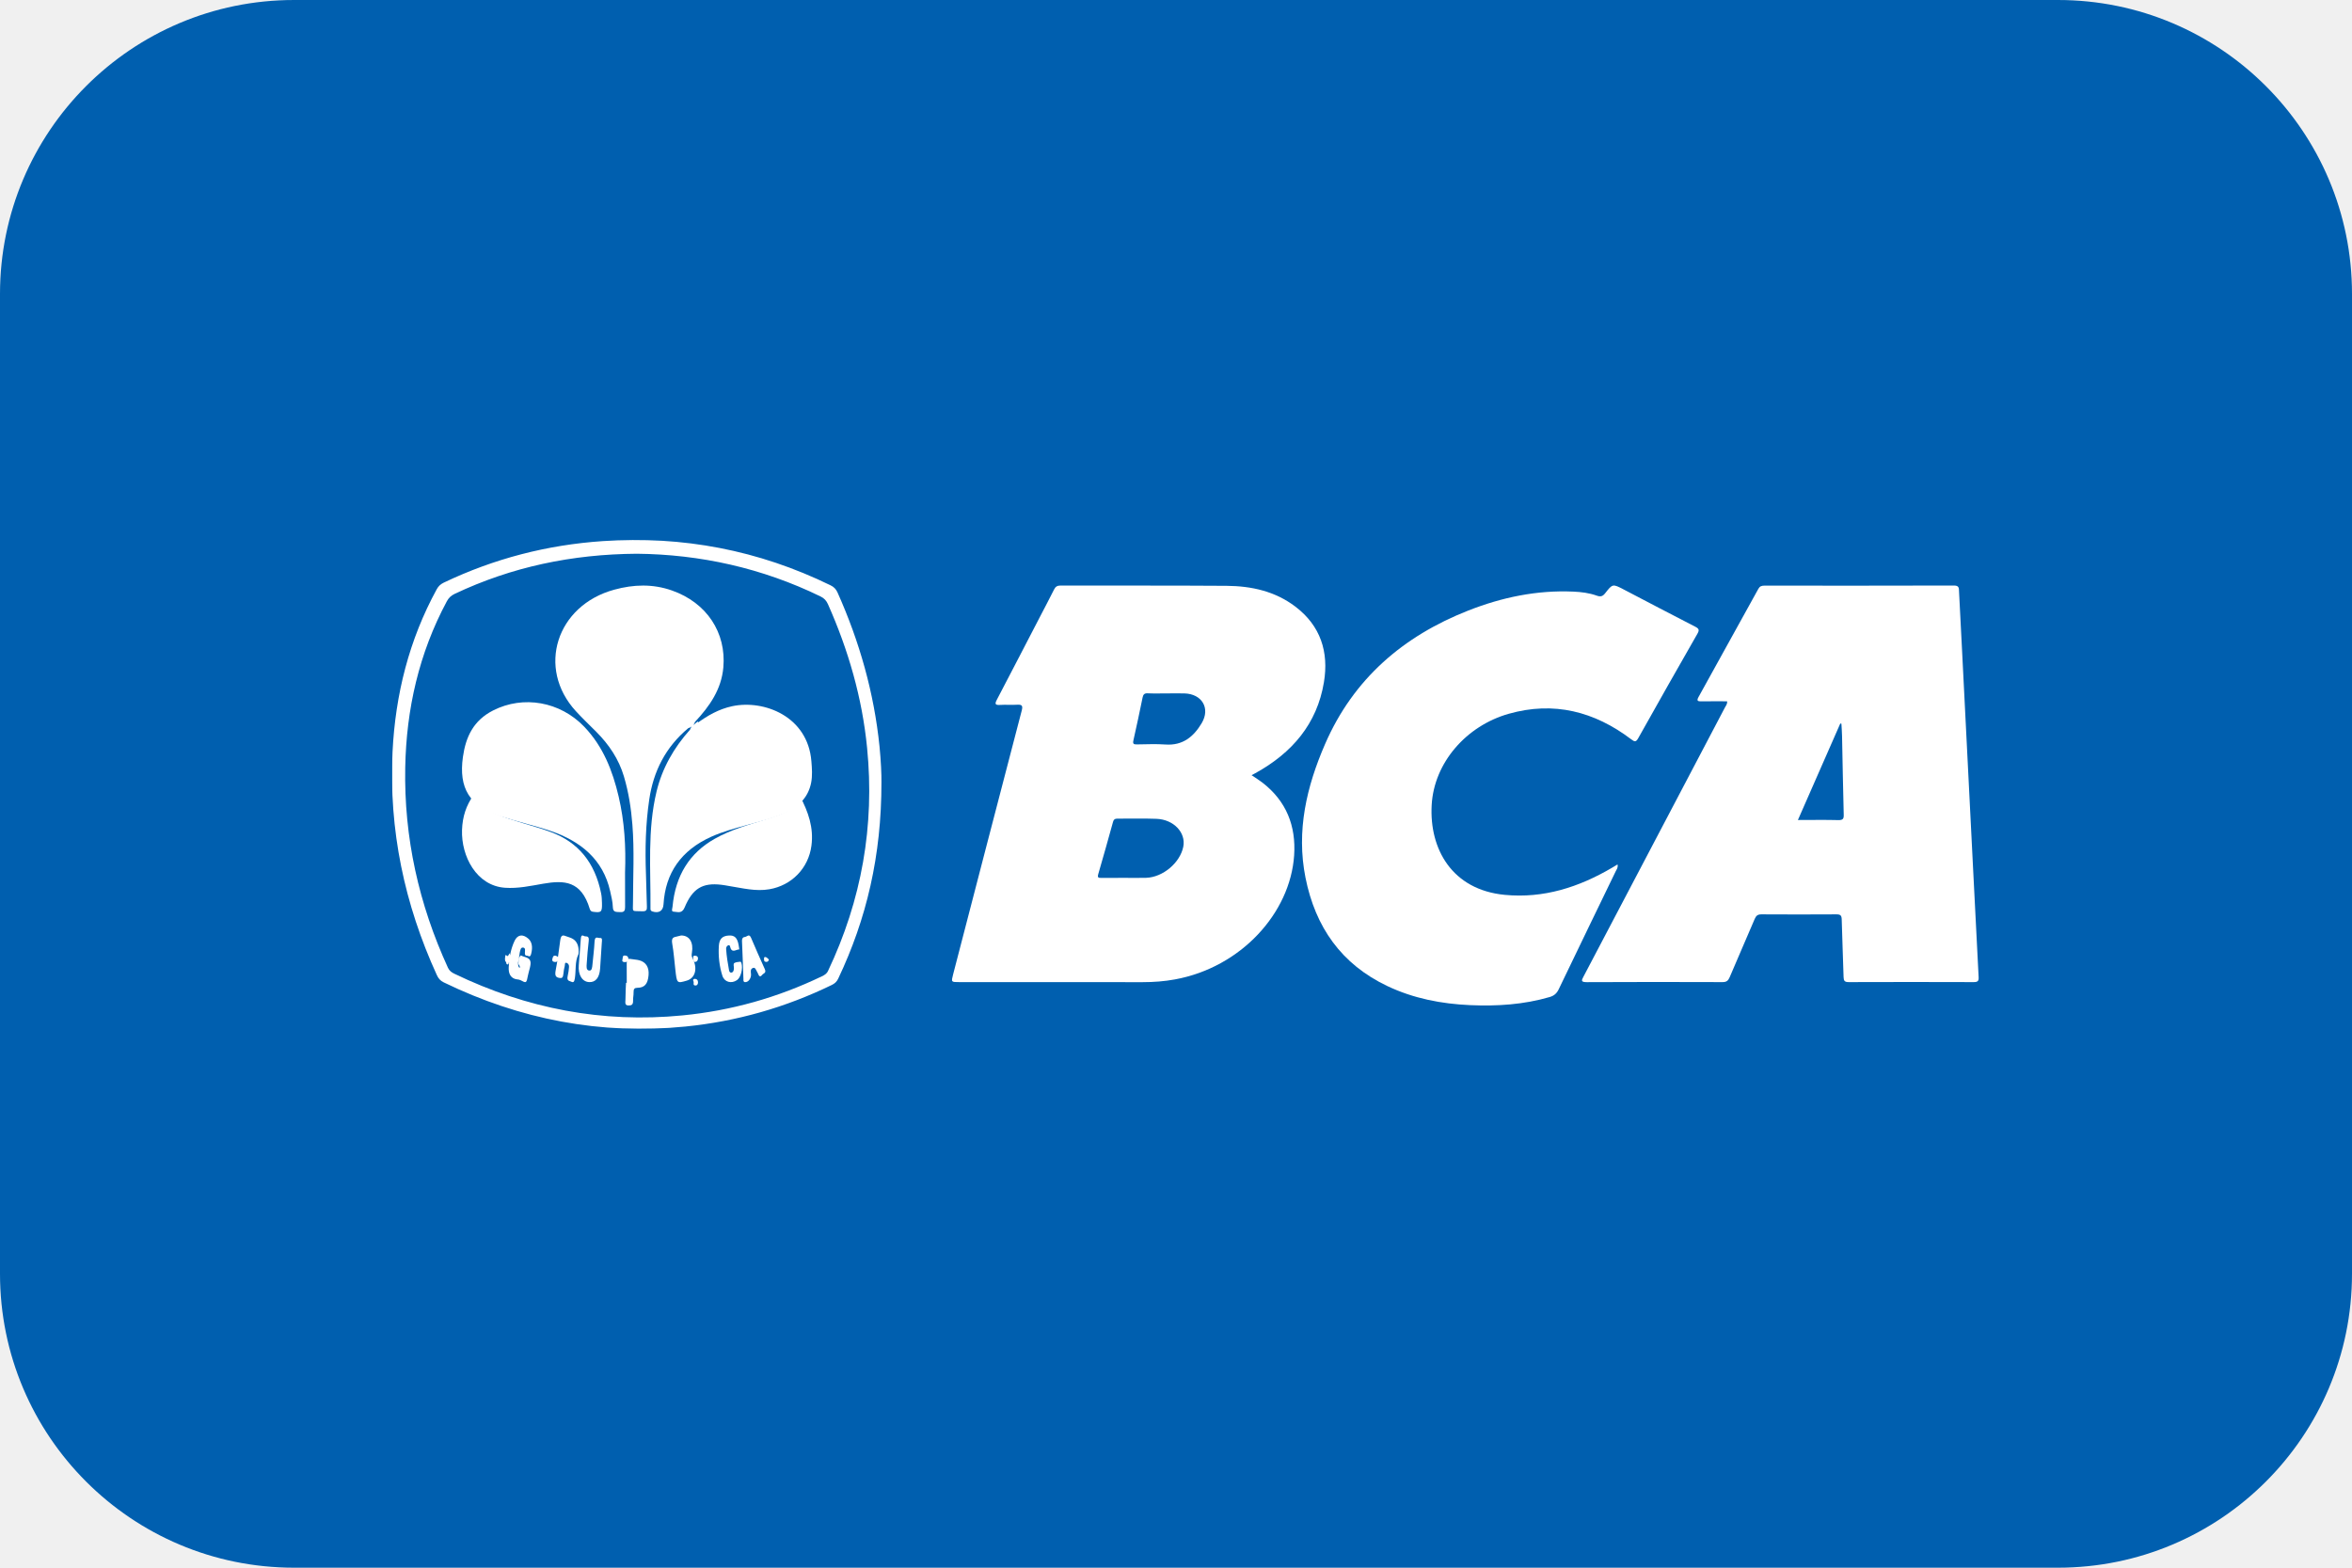
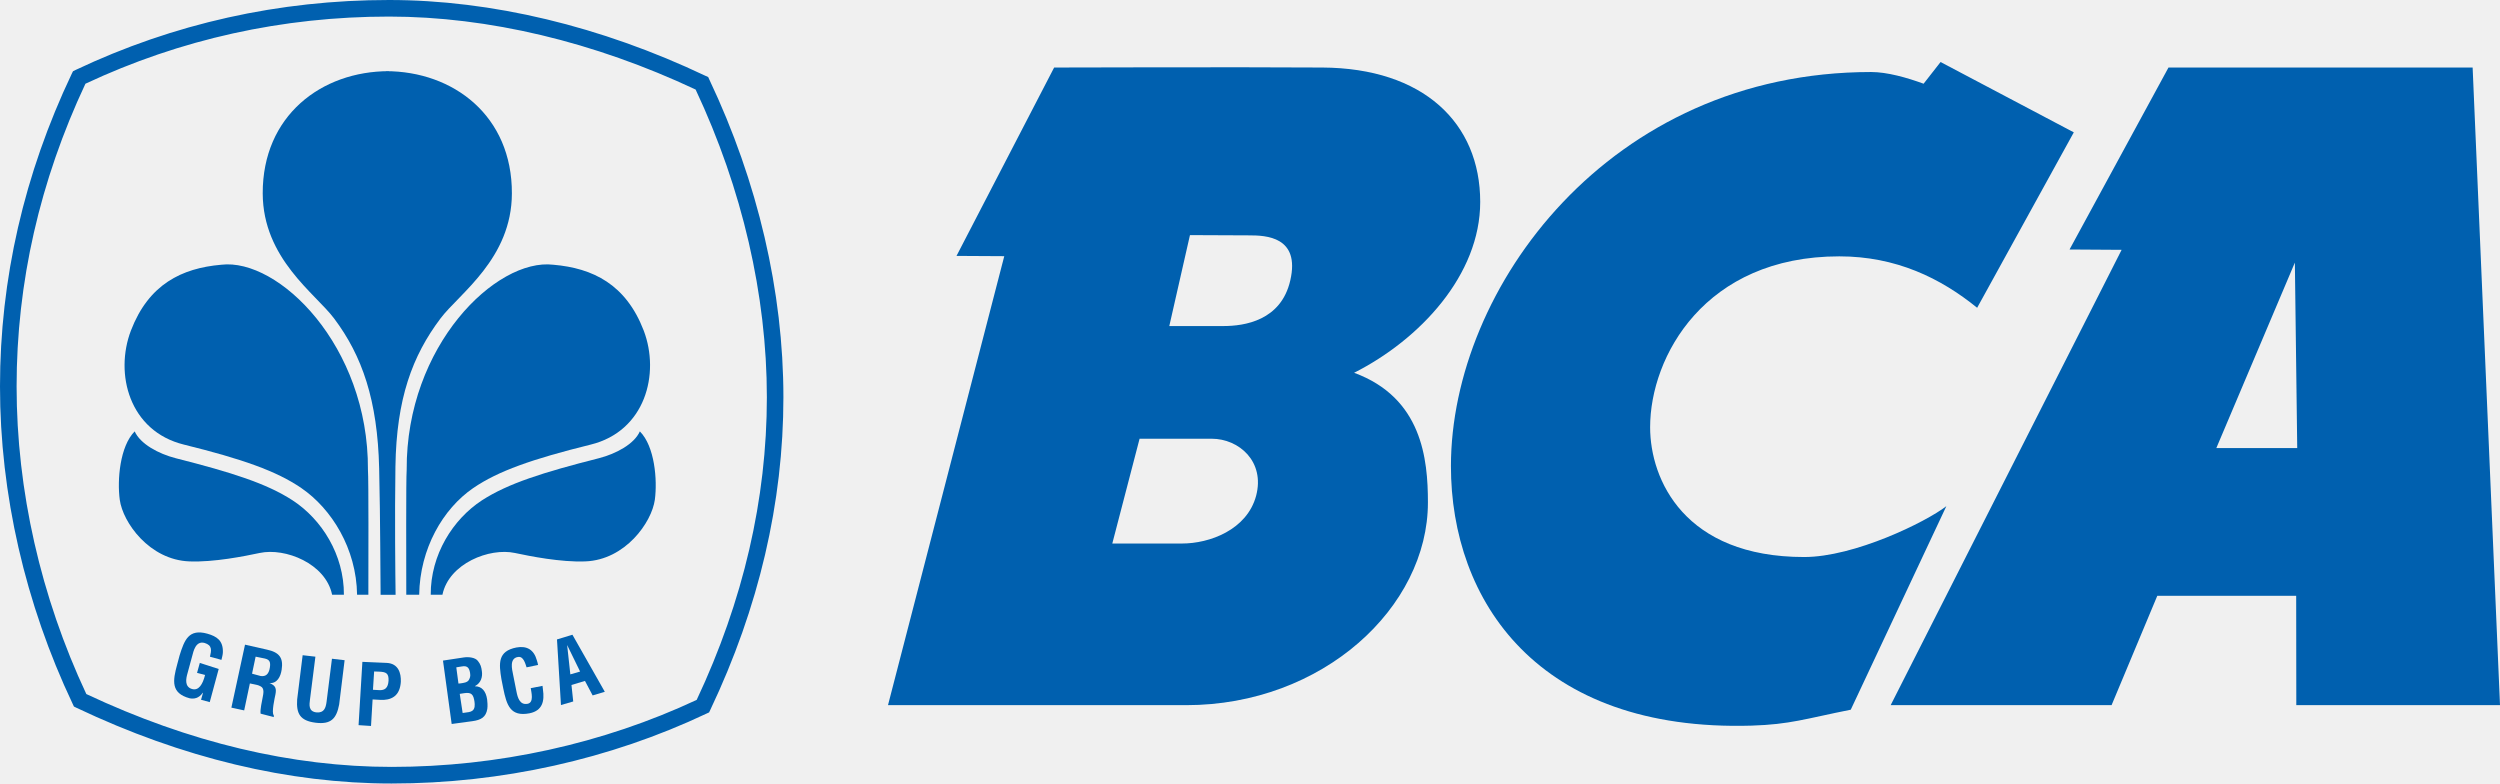
- <svg xmlns="http://www.w3.org/2000/svg" xmlns:xlink="http://www.w3.org/1999/xlink" width="100" height="66.667" viewBox="0 0 48 32">
-   <defs>
-     <polygon id="path-1" points="0 0.022 9.99 0.022 9.99 10 0 10" />
-   </defs>
-   <g id="icon/card/small/bca" stroke="none" stroke-width="1" fill="none" fill-rule="evenodd">
-     <g id="Group">
-       <g id="Group-2" fill="#005FAF" fill-rule="nonzero">
-         <rect id="Rectangle" x="0" y="0" width="48" height="32" rx="6" />
-       </g>
-       <g id="Group-48" transform="translate(8, 11)">
-         <path d="M25.011,6.645 C25.025,6.711 24.993,6.745 24.975,6.782 C24.587,7.585 24.197,8.387 23.811,9.192 C23.771,9.277 23.716,9.325 23.628,9.351 C23.096,9.507 22.551,9.541 22.002,9.517 C21.416,9.491 20.847,9.381 20.314,9.128 C19.374,8.682 18.844,7.923 18.643,6.917 C18.451,5.958 18.666,5.052 19.044,4.184 C19.62,2.859 20.635,1.985 21.966,1.462 C22.653,1.192 23.365,1.043 24.108,1.076 C24.271,1.083 24.433,1.103 24.586,1.158 C24.664,1.186 24.707,1.174 24.758,1.11 C24.91,0.915 24.913,0.916 25.134,1.031 C25.623,1.286 26.11,1.543 26.6,1.794 C26.675,1.833 26.683,1.862 26.641,1.936 C26.236,2.644 25.833,3.353 25.435,4.065 C25.386,4.154 25.358,4.142 25.289,4.09 C24.539,3.522 23.71,3.309 22.79,3.57 C21.926,3.815 21.266,4.566 21.218,5.432 C21.168,6.327 21.631,7.162 22.709,7.266 C23.503,7.342 24.221,7.11 24.896,6.714 C24.932,6.693 24.968,6.67 25.011,6.645" id="Fill-1" fill="#FFFFFF" />
-         <path d="M16.524,3.762 C16.361,4.035 16.14,4.222 15.786,4.197 C15.592,4.183 15.397,4.193 15.202,4.195 C15.137,4.196 15.114,4.185 15.131,4.112 C15.198,3.82 15.258,3.527 15.319,3.234 C15.331,3.177 15.355,3.149 15.42,3.152 C15.547,3.158 15.674,3.154 15.802,3.154 C15.924,3.154 16.047,3.151 16.17,3.154 C16.53,3.163 16.706,3.457 16.524,3.762 M16.149,6.282 C16.084,6.611 15.733,6.907 15.391,6.918 C15.247,6.922 15.103,6.919 14.959,6.919 L14.959,6.919 C14.798,6.919 14.637,6.918 14.476,6.92 C14.418,6.921 14.393,6.915 14.413,6.844 C14.517,6.489 14.616,6.132 14.715,5.776 C14.728,5.729 14.75,5.71 14.802,5.71 C15.069,5.713 15.336,5.703 15.603,5.714 C15.955,5.728 16.205,5.997 16.149,6.282 M19.019,2.926 C19.121,2.312 18.953,1.773 18.433,1.38 C18.023,1.069 17.54,0.962 17.035,0.958 C15.906,0.95 14.777,0.955 13.648,0.952 C13.578,0.952 13.541,0.972 13.511,1.034 C13.414,1.228 13.312,1.42 13.212,1.613 C12.923,2.169 12.636,2.726 12.345,3.281 C12.301,3.364 12.303,3.396 12.41,3.389 C12.524,3.381 12.639,3.393 12.753,3.385 C12.856,3.379 12.879,3.401 12.851,3.507 C12.382,5.301 11.917,7.096 11.451,8.891 C11.411,9.047 11.41,9.047 11.576,9.047 C12.824,9.047 14.072,9.046 15.32,9.048 C15.541,9.048 15.761,9.032 15.978,8.992 C17.322,8.747 18.332,7.641 18.411,6.46 C18.451,5.86 18.254,5.354 17.764,4.975 C17.695,4.922 17.62,4.876 17.542,4.823 C17.572,4.807 17.594,4.796 17.616,4.784 C18.368,4.371 18.879,3.775 19.019,2.926" id="Fill-3" fill="#FFFFFF" />
-         <path d="M29.516,5.74 C29.247,5.733 28.978,5.738 28.692,5.738 C28.985,5.071 29.271,4.419 29.557,3.768 C29.565,3.77 29.573,3.772 29.58,3.773 C29.585,3.859 29.591,3.944 29.593,4.03 C29.604,4.562 29.613,5.095 29.627,5.627 C29.63,5.712 29.612,5.742 29.516,5.74 M32.38,8.941 C32.342,8.228 32.307,7.516 32.271,6.804 C32.194,5.288 32.117,3.772 32.041,2.256 C32.021,1.86 32.001,1.465 31.98,1.069 C31.977,1.007 31.983,0.952 31.878,0.952 C30.589,0.956 29.299,0.955 28.009,0.954 C27.951,0.954 27.914,0.966 27.885,1.019 C27.479,1.757 27.072,2.493 26.663,3.229 C26.619,3.309 26.651,3.317 26.725,3.316 C26.899,3.313 27.073,3.315 27.247,3.315 C27.254,3.373 27.219,3.409 27.199,3.448 C26.24,5.276 25.28,7.103 24.319,8.929 C24.278,9.008 24.252,9.048 24.384,9.048 C25.306,9.043 26.228,9.044 27.151,9.047 C27.236,9.048 27.269,9.018 27.3,8.946 C27.467,8.548 27.643,8.154 27.811,7.756 C27.84,7.689 27.873,7.663 27.952,7.664 C28.459,7.667 28.967,7.667 29.474,7.664 C29.559,7.663 29.584,7.685 29.586,7.767 C29.595,8.159 29.614,8.55 29.624,8.942 C29.626,9.021 29.645,9.048 29.733,9.047 C30.581,9.044 31.429,9.044 32.277,9.047 C32.367,9.048 32.385,9.02 32.38,8.941" id="Fill-5" fill="#FFFFFF" />
-         <path d="M4.757,7.512 C4.755,7.278 4.756,7.045 4.756,6.812 C4.776,6.289 4.745,5.768 4.625,5.257 C4.502,4.734 4.311,4.24 3.924,3.835 C3.431,3.32 2.681,3.188 2.063,3.502 C1.661,3.706 1.505,4.042 1.447,4.453 C1.359,5.084 1.579,5.457 2.208,5.66 C2.549,5.77 2.901,5.848 3.24,5.963 C3.858,6.174 4.308,6.549 4.452,7.19 C4.476,7.298 4.504,7.407 4.507,7.516 C4.51,7.628 4.578,7.613 4.655,7.618 C4.746,7.625 4.757,7.58 4.757,7.512" id="Fill-7" fill="#FFFFFF" />
-         <path d="M2.775,8.154 C2.666,8.062 2.562,8.078 2.502,8.204 C2.426,8.364 2.391,8.547 2.382,8.739 C2.375,8.869 2.417,8.947 2.504,8.98 C2.543,8.995 2.586,8.989 2.623,9.008 C2.743,9.071 2.743,9.074 2.776,8.905 C2.795,8.808 2.845,8.689 2.823,8.618 C2.797,8.536 2.696,8.54 2.629,8.501 C2.585,8.54 2.582,8.603 2.58,8.668 C2.581,8.7 2.62,8.711 2.606,8.758 C2.569,8.733 2.576,8.688 2.573,8.65 C2.589,8.584 2.597,8.514 2.607,8.446 C2.619,8.394 2.626,8.333 2.678,8.342 C2.729,8.35 2.713,8.405 2.712,8.45 C2.709,8.527 2.756,8.499 2.781,8.515 C2.808,8.53 2.827,8.522 2.84,8.471 C2.876,8.327 2.857,8.222 2.775,8.154" id="Fill-9" fill="#FFFFFF" />
-         <path d="M4.268,7.237 C4.141,6.6 3.793,6.19 3.247,5.986 C2.877,5.848 2.492,5.768 2.126,5.616 C1.94,5.539 1.756,5.456 1.658,5.238 C1.516,5.442 1.439,5.662 1.429,5.942 C1.411,6.479 1.725,7.08 2.305,7.121 C2.571,7.14 2.828,7.083 3.087,7.038 C3.517,6.964 3.862,6.978 4.036,7.553 C4.049,7.593 4.069,7.608 4.108,7.612 C4.273,7.633 4.29,7.617 4.285,7.429 C4.283,7.365 4.281,7.299 4.268,7.237" id="Fill-11" fill="#FFFFFF" />
-         <path d="M4.241,8.146 C4.2,8.151 4.141,8.097 4.134,8.219 C4.126,8.376 4.106,8.531 4.091,8.687 C4.085,8.748 4.081,8.82 4.022,8.811 C3.961,8.803 3.97,8.727 3.974,8.67 C3.985,8.517 3.995,8.364 4.014,8.214 C4.032,8.08 3.955,8.129 3.916,8.105 C3.862,8.072 3.856,8.126 3.852,8.181 C3.839,8.355 3.826,8.528 3.812,8.702 C3.795,8.899 3.882,9.042 4.026,9.047 C4.154,9.052 4.233,8.958 4.247,8.774 C4.26,8.597 4.271,8.418 4.282,8.24 C4.285,8.195 4.299,8.139 4.241,8.146" id="Fill-13" fill="#FFFFFF" />
-         <path d="M6.517,6.079 C6.746,5.976 6.989,5.911 7.231,5.844 C7.515,5.764 7.806,5.701 8.071,5.57 C8.33,5.442 8.5,5.25 8.554,4.977 C8.582,4.832 8.571,4.686 8.559,4.54 C8.486,3.618 7.587,3.278 6.944,3.415 C6.668,3.474 6.437,3.608 6.219,3.768 C6.191,3.776 6.167,3.787 6.147,3.802 C6.163,3.783 6.175,3.761 6.183,3.736 C6.483,3.415 6.722,3.072 6.762,2.625 C6.825,1.913 6.423,1.302 5.713,1.053 C5.32,0.915 4.932,0.929 4.538,1.036 C3.354,1.357 2.947,2.638 3.752,3.516 C3.885,3.661 4.029,3.798 4.169,3.938 C4.431,4.201 4.629,4.498 4.733,4.848 C4.829,5.171 4.88,5.5 4.906,5.833 C4.948,6.363 4.919,6.893 4.918,7.423 C4.918,7.629 4.881,7.592 5.109,7.601 C5.19,7.604 5.205,7.574 5.202,7.507 C5.193,7.286 5.192,7.065 5.183,6.844 C5.164,6.334 5.175,5.826 5.25,5.319 C5.335,4.745 5.581,4.252 6.047,3.863 C6.074,3.855 6.098,3.844 6.118,3.829 C6.102,3.848 6.09,3.87 6.081,3.896 C5.75,4.265 5.514,4.683 5.4,5.153 C5.209,5.943 5.282,6.747 5.275,7.547 C5.275,7.571 5.277,7.592 5.311,7.604 C5.445,7.649 5.533,7.594 5.541,7.46 C5.579,6.82 5.9,6.357 6.517,6.079" id="Fill-15" fill="#FFFFFF" />
-         <path d="M3.703,8.173 C3.652,8.137 3.594,8.128 3.54,8.106 C3.471,8.078 3.445,8.104 3.432,8.205 C3.407,8.406 3.378,8.606 3.341,8.803 C3.321,8.91 3.338,8.947 3.412,8.961 C3.467,8.972 3.491,8.958 3.498,8.877 C3.502,8.823 3.513,8.771 3.525,8.719 C3.531,8.693 3.522,8.643 3.56,8.653 C3.591,8.662 3.616,8.69 3.613,8.737 C3.609,8.799 3.599,8.861 3.586,8.92 C3.562,9.028 3.62,9.019 3.659,9.039 C3.704,9.062 3.721,9.04 3.732,8.969 C3.758,8.808 3.73,8.63 3.803,8.483 C3.811,8.464 3.809,8.434 3.81,8.424 C3.81,8.296 3.77,8.22 3.703,8.173" id="Fill-17" fill="#FFFFFF" />
-         <path d="M5.052,8.603 C4.992,8.586 4.929,8.586 4.867,8.574 C4.804,8.561 4.789,8.602 4.79,8.672 C4.792,8.802 4.791,8.931 4.791,9.061 C4.786,9.061 4.781,9.061 4.776,9.061 C4.774,9.101 4.771,9.141 4.77,9.182 C4.768,9.257 4.766,9.334 4.764,9.41 C4.761,9.468 4.751,9.523 4.825,9.524 C4.887,9.524 4.923,9.513 4.92,9.42 C4.918,9.367 4.932,9.313 4.93,9.26 C4.928,9.184 4.95,9.164 5.008,9.163 C5.156,9.162 5.221,9.083 5.236,8.906 C5.25,8.75 5.186,8.641 5.052,8.603" id="Fill-19" fill="#FFFFFF" />
-         <path d="M8.066,5.556 C7.933,5.628 7.792,5.674 7.65,5.719 C7.289,5.832 6.923,5.931 6.585,6.122 C6.072,6.412 5.784,6.871 5.725,7.509 C5.722,7.543 5.693,7.608 5.747,7.609 C5.826,7.611 5.915,7.66 5.972,7.523 C6.135,7.133 6.339,7.015 6.72,7.06 C6.772,7.066 6.825,7.076 6.877,7.085 C7.152,7.128 7.423,7.201 7.705,7.151 C8.152,7.073 8.499,6.728 8.56,6.262 C8.608,5.897 8.498,5.572 8.319,5.238 C8.275,5.412 8.18,5.495 8.066,5.556" id="Fill-21" fill="#FFFFFF" />
-         <path d="M6.121,8.446 C6.156,8.237 6.072,8.095 5.901,8.095 C5.877,8.101 5.834,8.113 5.791,8.122 C5.728,8.134 5.701,8.162 5.72,8.269 C5.75,8.439 5.762,8.615 5.782,8.788 C5.814,9.075 5.814,9.075 6.012,9.018 C6.189,8.968 6.243,8.77 6.135,8.563 C6.112,8.52 6.113,8.493 6.121,8.446" id="Fill-23" fill="#FFFFFF" />
-         <g id="Group-27">
-           <mask id="mask-2" fill="white">
-             <use xlink:href="#path-1" />
-           </mask>
-           <g id="Clip-26" />
-           <path d="M8.899,8.818 C8.871,8.878 8.825,8.904 8.772,8.929 C7.87,9.363 6.922,9.63 5.925,9.727 C4.293,9.886 2.747,9.587 1.275,8.877 C1.216,8.849 1.171,8.817 1.142,8.754 C0.548,7.457 0.243,6.097 0.27,4.669 C0.292,3.475 0.55,2.335 1.119,1.274 C1.156,1.205 1.204,1.158 1.277,1.123 C2.443,0.571 3.674,0.312 4.997,0.303 C6.288,0.316 7.553,0.593 8.748,1.176 C8.822,1.212 8.864,1.26 8.897,1.333 C9.314,2.27 9.596,3.246 9.696,4.267 C9.853,5.856 9.584,7.374 8.899,8.818 M9.949,4.233 C9.837,3.139 9.541,2.096 9.092,1.093 C9.061,1.024 9.018,0.98 8.949,0.947 C7.481,0.23 5.932,-0.066 4.303,0.045 C3.166,0.122 2.084,0.402 1.056,0.893 C0.992,0.924 0.948,0.964 0.914,1.026 C0.348,2.061 0.069,3.176 0.011,4.346 C-0.066,5.938 0.253,7.455 0.915,8.903 C0.946,8.971 0.985,9.018 1.055,9.052 C2.615,9.81 4.256,10.127 5.987,9.954 C7.034,9.849 8.03,9.565 8.976,9.105 C9.035,9.076 9.076,9.04 9.105,8.979 C9.686,7.755 9.989,6.469 9.989,4.972 C9.992,4.819 9.978,4.525 9.949,4.233" id="Fill-25" fill="#FFFFFF" mask="url(#mask-2)" />
-         </g>
-         <path d="M7.327,8.141 C7.288,8.05 7.244,8.122 7.203,8.125 C7.168,8.128 7.14,8.148 7.143,8.214 C7.155,8.469 7.162,8.724 7.172,8.98 C7.173,9.006 7.165,9.041 7.2,9.047 C7.266,9.057 7.332,8.975 7.327,8.886 C7.323,8.836 7.309,8.784 7.362,8.76 C7.41,8.739 7.423,8.787 7.443,8.823 C7.454,8.843 7.466,8.863 7.475,8.886 C7.499,8.949 7.529,8.933 7.557,8.897 C7.581,8.865 7.646,8.865 7.607,8.779 C7.512,8.568 7.418,8.356 7.327,8.141" id="Fill-28" fill="#FFFFFF" />
-         <path d="M7.104,8.631 C7.066,8.638 7.024,8.636 6.989,8.656 C6.957,8.675 6.98,8.727 6.978,8.764 C6.976,8.808 6.967,8.842 6.932,8.852 C6.906,8.859 6.885,8.842 6.879,8.809 C6.853,8.665 6.828,8.519 6.819,8.37 C6.817,8.336 6.832,8.313 6.855,8.299 C6.872,8.288 6.893,8.294 6.897,8.313 C6.933,8.471 7.013,8.381 7.088,8.379 C7.082,8.341 7.079,8.315 7.074,8.29 C7.047,8.143 6.992,8.089 6.876,8.096 C6.743,8.103 6.679,8.162 6.67,8.312 C6.658,8.519 6.681,8.724 6.742,8.916 C6.784,9.048 6.926,9.085 7.041,9.006 C7.119,8.953 7.166,8.768 7.131,8.659 C7.125,8.641 7.119,8.629 7.104,8.631" id="Fill-30" fill="#FFFFFF" />
-         <path d="M2.33,8.659 C2.341,8.587 2.357,8.517 2.401,8.456 C2.404,8.478 2.407,8.5 2.432,8.51 C2.41,8.566 2.381,8.62 2.377,8.681 C2.35,8.697 2.339,8.679 2.33,8.659" id="Fill-32" fill="#FFFFFF" />
-         <path d="M6.273,3.762 C6.229,3.805 6.185,3.847 6.141,3.89 C6.13,3.879 6.119,3.868 6.108,3.857 C6.144,3.807 6.188,3.765 6.238,3.729 C6.25,3.74 6.261,3.751 6.273,3.762" id="Fill-34" fill="#FFFFFF" />
-         <path d="M2.316,8.493 C2.332,8.501 2.348,8.508 2.364,8.516 C2.392,8.543 2.468,8.516 2.454,8.59 C2.444,8.64 2.407,8.655 2.36,8.648 C2.3,8.64 2.305,8.596 2.307,8.554 C2.308,8.534 2.313,8.514 2.316,8.493" id="Fill-36" fill="#FFFFFF" />
-         <path d="M3.396,8.582 C3.384,8.632 3.351,8.642 3.309,8.634 C3.271,8.626 3.265,8.604 3.274,8.569 C3.284,8.53 3.292,8.496 3.346,8.51 C3.387,8.521 3.398,8.548 3.396,8.582" id="Fill-38" fill="#FFFFFF" />
-         <path d="M6.147,8.575 C6.147,8.541 6.133,8.505 6.187,8.508 C6.224,8.51 6.247,8.53 6.245,8.564 C6.244,8.599 6.226,8.634 6.184,8.635 C6.134,8.636 6.164,8.589 6.147,8.575" id="Fill-40" fill="#FFFFFF" />
-         <path d="M6.186,8.98 C6.229,8.985 6.243,9.012 6.245,9.049 C6.247,9.081 6.232,9.115 6.198,9.116 C6.129,9.118 6.168,9.061 6.153,9.032 C6.14,9.009 6.139,8.982 6.186,8.98" id="Fill-42" fill="#FFFFFF" />
-         <path d="M7.692,8.586 C7.684,8.618 7.668,8.638 7.631,8.634 C7.592,8.63 7.594,8.604 7.593,8.583 C7.592,8.564 7.588,8.53 7.621,8.535 C7.651,8.539 7.672,8.571 7.692,8.586" id="Fill-44" fill="#FFFFFF" />
-         <path d="M4.824,8.579 C4.819,8.619 4.795,8.641 4.749,8.639 C4.711,8.638 4.69,8.622 4.703,8.586 C4.714,8.555 4.695,8.501 4.755,8.504 C4.796,8.505 4.826,8.528 4.824,8.579" id="Fill-46" fill="#FFFFFF" />
-       </g>
-     </g>
-   </g>
+ <svg xmlns="http://www.w3.org/2000/svg" viewBox="0 0 1000 313.403" height="313.403" width="1000" xml:space="preserve" id="svg2" version="1.1">
+   <defs id="defs6" />
+   <path d="m 147.347,237.883 c 0,-12.491 0.136,-45.879 -0.172,-49.992 0.268,-49.682 -35.854,-84.728 -58.675,-81.996 -15.791,1.37 -29.025,7.809 -36.131,26.333 -6.586,17.263 -0.698,40.225 21.199,45.613 23.414,5.786 37.086,10.601 46.981,17.393 12.124,8.315 22.021,24.202 22.284,42.669" style="fill:#0060af;fill-opacity:1;fill-rule:nonzero;stroke:none" id="path20" />
+   <path d="m 156.693,313.403 c -41.285,0 -83.713,-10.168 -126.086,-30.28 l -1.04,-0.511 -0.497,-1.06 C 10.056,241.415 0,197.514 0,154.563 0,111.676 9.643,69.654 28.672,29.57 l 0.523,-1.065 1.06,-0.531 C 69.451,9.406 111.617,-4.4667969e-5 155.619,-4.4667969e-5 c 40.991,0 84.767,10.471 126.577,30.333 l 1.074,0.477 0.494,1.085 c 19.379,40.878 29.599,84.767 29.599,127.007 0,42.076 -9.813,84.134 -29.215,124.986 l -0.511,1.074 -1.079,0.497 c -38.598,18.272 -82.125,27.943 -125.865,27.943 M 34.529,277.62 c 41.163,19.362 82.216,29.141 122.164,29.141 42.358,0 84.485,-9.259 121.983,-26.81 18.628,-39.587 28.07,-80.329 28.07,-121.048 0,-40.883 -9.855,-83.411 -28.497,-123.085 -40.575,-19.074 -82.95,-29.189 -122.63,-29.189 -42.601,0 -83.434,9.036 -121.446,26.861 C 15.927,72.341 6.64,113.052 6.64,154.563 c 0,41.59 9.652,84.134 27.889,123.057" style="fill:#0060af;fill-opacity:1;fill-rule:nonzero;stroke:none" id="path22" />
+   <path d="m 137.562,237.903 c 0.076,-16.011 -8.86,-30.169 -20.541,-37.778 -10.361,-6.724 -24.27,-11.143 -46.709,-16.834 -6.936,-1.774 -14.192,-5.716 -16.438,-10.739 -5.942,5.987 -7.021,19.447 -5.976,27.313 1.215,9.103 11.853,24.106 27.87,24.694 9.781,0.393 22.148,-2.105 28.079,-3.365 10.231,-2.21 26.417,4.198 28.994,16.689" style="fill:#0060af;fill-opacity:1;fill-rule:nonzero;stroke:none" id="path24" />
+   <path d="m 155.619,28.466 c -27.158,0 -50.617,17.91 -50.532,48.902 0.085,26.061 21.043,40.013 28.522,49.978 11.302,15.017 17.419,32.791 18.054,59.989 0.494,21.645 0.469,43.019 0.579,50.594 l 5.995,0 c -0.104,-7.925 -0.376,-30.616 -0.065,-51.264 0.407,-27.206 6.744,-44.302 18.051,-59.319 7.544,-9.965 28.486,-23.917 28.531,-49.978 0.102,-30.992 -23.343,-48.902 -50.478,-48.902" style="fill:#0060af;fill-opacity:1;fill-rule:nonzero;stroke:none" id="path26" />
+   <path d="m 162.513,237.883 c 0,-12.491 -0.141,-45.879 0.161,-49.992 -0.266,-49.682 35.834,-84.728 58.675,-81.996 15.791,1.37 29.011,7.809 36.137,26.333 6.58,17.263 0.658,40.225 -21.213,45.613 -23.425,5.786 -37.08,10.601 -47,17.393 -12.11,8.315 -21.315,24.202 -21.597,42.669" style="fill:#0060af;fill-opacity:1;fill-rule:nonzero;stroke:none" id="path28" />
+   <path d="m 172.292,237.903 c -0.085,-16.011 8.849,-30.169 20.495,-37.778 10.403,-6.724 24.329,-11.143 46.749,-16.834 6.95,-1.774 14.198,-5.716 16.404,-10.739 5.97,5.987 7.047,19.447 6.001,27.313 -1.24,9.103 -11.85,24.106 -27.839,24.694 -9.779,0.393 -22.21,-2.105 -28.115,-3.365 -10.191,-2.21 -26.423,4.198 -29.011,16.689" style="fill:#0060af;fill-opacity:1;fill-rule:nonzero;stroke:none" id="path30" />
+   <path d="m 180.669,289.593 -3.475,-25.358 8.389,-1.271 c 2.043,-0.28 4.529,0.076 5.524,1.356 1.099,1.336 1.435,2.441 1.647,4.193 0.316,2.167 -0.311,4.673 -2.752,5.922 l 0,0.076 c 2.727,0 4.374,1.958 4.851,5.264 0.071,0.698 0.277,2.385 0.071,3.792 -0.554,3.348 -2.551,4.425 -5.922,4.896 z m 5.399,-4.54 c 0.995,-0.142 2.003,-0.195 2.791,-0.698 1.206,-0.788 1.096,-2.475 0.93,-3.727 -0.421,-2.752 -1.139,-3.797 -4.057,-3.365 l -1.834,0.282 1.161,7.648 z m -1.757,-11.717 c 1.11,-0.18 2.616,-0.314 3.244,-1.367 0.328,-0.704 0.749,-1.263 0.472,-2.828 -0.342,-1.856 -0.958,-3.006 -3.314,-2.56 l -2.195,0.353 0.865,6.498" style="fill:#0060af;fill-opacity:1;fill-rule:nonzero;stroke:none" id="path32" />
+   <path d="m 217.007,274.342 c 0.065,0.472 0.141,0.997 0.17,1.469 0.678,4.625 -0.17,8.454 -5.368,9.508 -7.685,1.481 -9.157,-3.294 -10.51,-9.979 l -0.72,-3.616 c -1.06,-6.397 -1.514,-11.239 5.979,-12.731 4.224,-0.771 7.015,0.91 8.177,5.114 0.181,0.627 0.407,1.249 0.492,1.879 l -4.597,0.949 c -0.531,-1.579 -1.235,-4.402 -3.303,-4.165 -3.713,0.446 -2.486,5.066 -2.105,6.996 l 1.382,6.942 c 0.415,2.099 1.24,5.453 4.453,4.806 2.608,-0.523 1.472,-4.586 1.24,-6.25" style="fill:#0060af;fill-opacity:1;fill-rule:nonzero;stroke:none" id="path34" />
+   <path d="m 224.384,282.016 -1.591,-26.242 6.176,-1.885 12.949,22.824 -4.862,1.455 -3.068,-5.8 -5.399,1.622 0.698,6.594 z m 3.752,-12.265 3.902,-1.13 -5.182,-10.618" style="fill:#0060af;fill-opacity:1;fill-rule:nonzero;stroke:none" id="path36" />
+   <path d="m 71.835,262.176 c 1.933,-6.188 3.665,-10.742 11.039,-8.719 3.947,1.102 6.394,2.842 6.278,7.428 -0.019,1.02 -0.356,2.06 -0.576,3.068 l -4.591,-1.268 c 0.602,-2.532 0.983,-4.54 -2.136,-5.501 -3.605,-0.989 -4.484,3.382 -4.981,5.269 l -1.868,6.88 c -0.593,2.043 -1.305,5.419 1.868,6.289 2.622,0.706 4.213,-1.867 5.162,-5.625 l -3.212,-0.85 1.11,-3.981 7.552,2.43 -3.585,13.259 -3.475,-0.944 0.783,-2.803 -0.099,0 c -1.599,2.292 -3.551,2.532 -5.261,2.204 -7.552,-2.043 -6.764,-6.979 -4.961,-13.573" style="fill:#0060af;fill-opacity:1;fill-rule:nonzero;stroke:none" id="path38" />
+   <path d="m 99.945,273.376 -2.274,10.787 -5.12,-1.108 5.456,-25.188 8.728,1.972 c 5.108,1.102 6.651,3.376 5.928,8.058 -0.413,2.687 -1.738,5.583 -4.973,5.348 l -0.034,-0.044 c 2.735,0.958 2.967,2.337 2.489,4.721 -0.206,1.014 -1.627,7.171 -0.647,8.165 l 0.034,0.754 -5.298,-1.382 c -0.22,-1.706 0.528,-4.775 0.825,-6.473 0.299,-1.503 0.777,-3.622 -0.749,-4.419 -1.195,-0.636 -1.639,-0.605 -2.989,-0.915 z m 0.873,-3.902 3.447,0.929 c 2.094,0.302 3.258,-0.783 3.67,-3.311 0.373,-2.32 -0.11,-3.227 -1.989,-3.676 l -3.696,-0.749" style="fill:#0060af;fill-opacity:1;fill-rule:nonzero;stroke:none" id="path40" />
+   <path d="m 132.782,263.495 5.063,0.588 -2.181,17.707 c -1.06,5.614 -3.229,8.069 -9.406,7.301 -6.284,-0.794 -7.775,-3.656 -7.394,-9.315 l 2.195,-17.692 5.103,0.585 -2.19,17.297 c -0.232,1.879 -0.667,4.662 2.676,4.998 2.964,0.226 3.636,-1.738 3.97,-4.179" style="fill:#0060af;fill-opacity:1;fill-rule:nonzero;stroke:none" id="path42" />
+   <path d="m 143.428,290.06 1.523,-25.321 9.728,0.421 c 4.597,0.226 5.801,3.981 5.656,7.564 -0.133,2.178 -0.814,4.611 -2.712,5.931 -1.557,1.122 -3.557,1.387 -5.413,1.297 l -3.17,-0.176 -0.633,10.612 z m 5.755,-14.147 2.577,0.144 c 2.094,0.076 3.481,-0.751 3.662,-3.825 0.102,-2.953 -1.014,-3.453 -3.727,-3.571 l -2.043,-0.07" style="fill:#0060af;fill-opacity:1;fill-rule:nonzero;stroke:none" id="path44" />
+   <path d="m 829.522,52.939 -38.663,70.174 c -14.593,-11.85 -32.413,-20.572 -55.149,-20.572 -53.804,0 -75.658,40.106 -75.658,68.357 0,20.97 13.731,51.911 61.605,51.911 20.094,0 48.662,-13.98 56.883,-20.34 l -38.239,81.413 c -18.227,3.636 -24.214,5.891 -39.643,6.368 -85.685,2.557 -120.311,-50.08 -120.285,-103.867 0.057,-71.104 63.275,-157.577 168.074,-157.577 6.422,0 14.277,2.221 20.993,4.682 l 6.787,-8.68" style="fill:#0060af;fill-opacity:1;fill-rule:nonzero;stroke:none" id="path46" />
+   <path d="M 989.052,27.011 1000,282.064 l -81.478,0 -0.048,-43.743 -55.558,0 -18.286,43.743 -88.364,0 92.382,-182.13 -20.832,-0.136 39.581,-72.788 z m -71.106,78.026 -31.413,74.186 32.359,0" style="fill:#0060af;fill-opacity:1;fill-rule:nonzero;stroke:none" id="path48" />
+   <path d="m 528.935,27.011 c 40.349,0.226 63.15,22.128 63.15,53.767 0,29.166 -24.047,54.985 -50.444,68.335 27.177,9.99 29.528,34.515 29.528,51.866 0,41.917 -42.062,81.086 -96.736,81.086 l -119.237,0 46.511,-179.593 -19.105,-0.11 39.055,-75.35 c 0,0 74.466,-0.226 107.277,0 M 489.348,130.42 c 8.346,0 23.083,-2.113 26.768,-18.266 4.037,-17.534 -9.793,-18.006 -16.427,-18.006 l -23.705,-0.104 -8.267,36.377 z m -33.515,45.071 -10.914,41.917 27.912,0 c 10.982,0 25.948,-5.45 29.616,-19.091 3.622,-13.681 -6.84,-22.826 -17.783,-22.826" style="fill:#0060af;fill-opacity:1;fill-rule:nonzero;stroke:none" id="path50" />
</svg>
